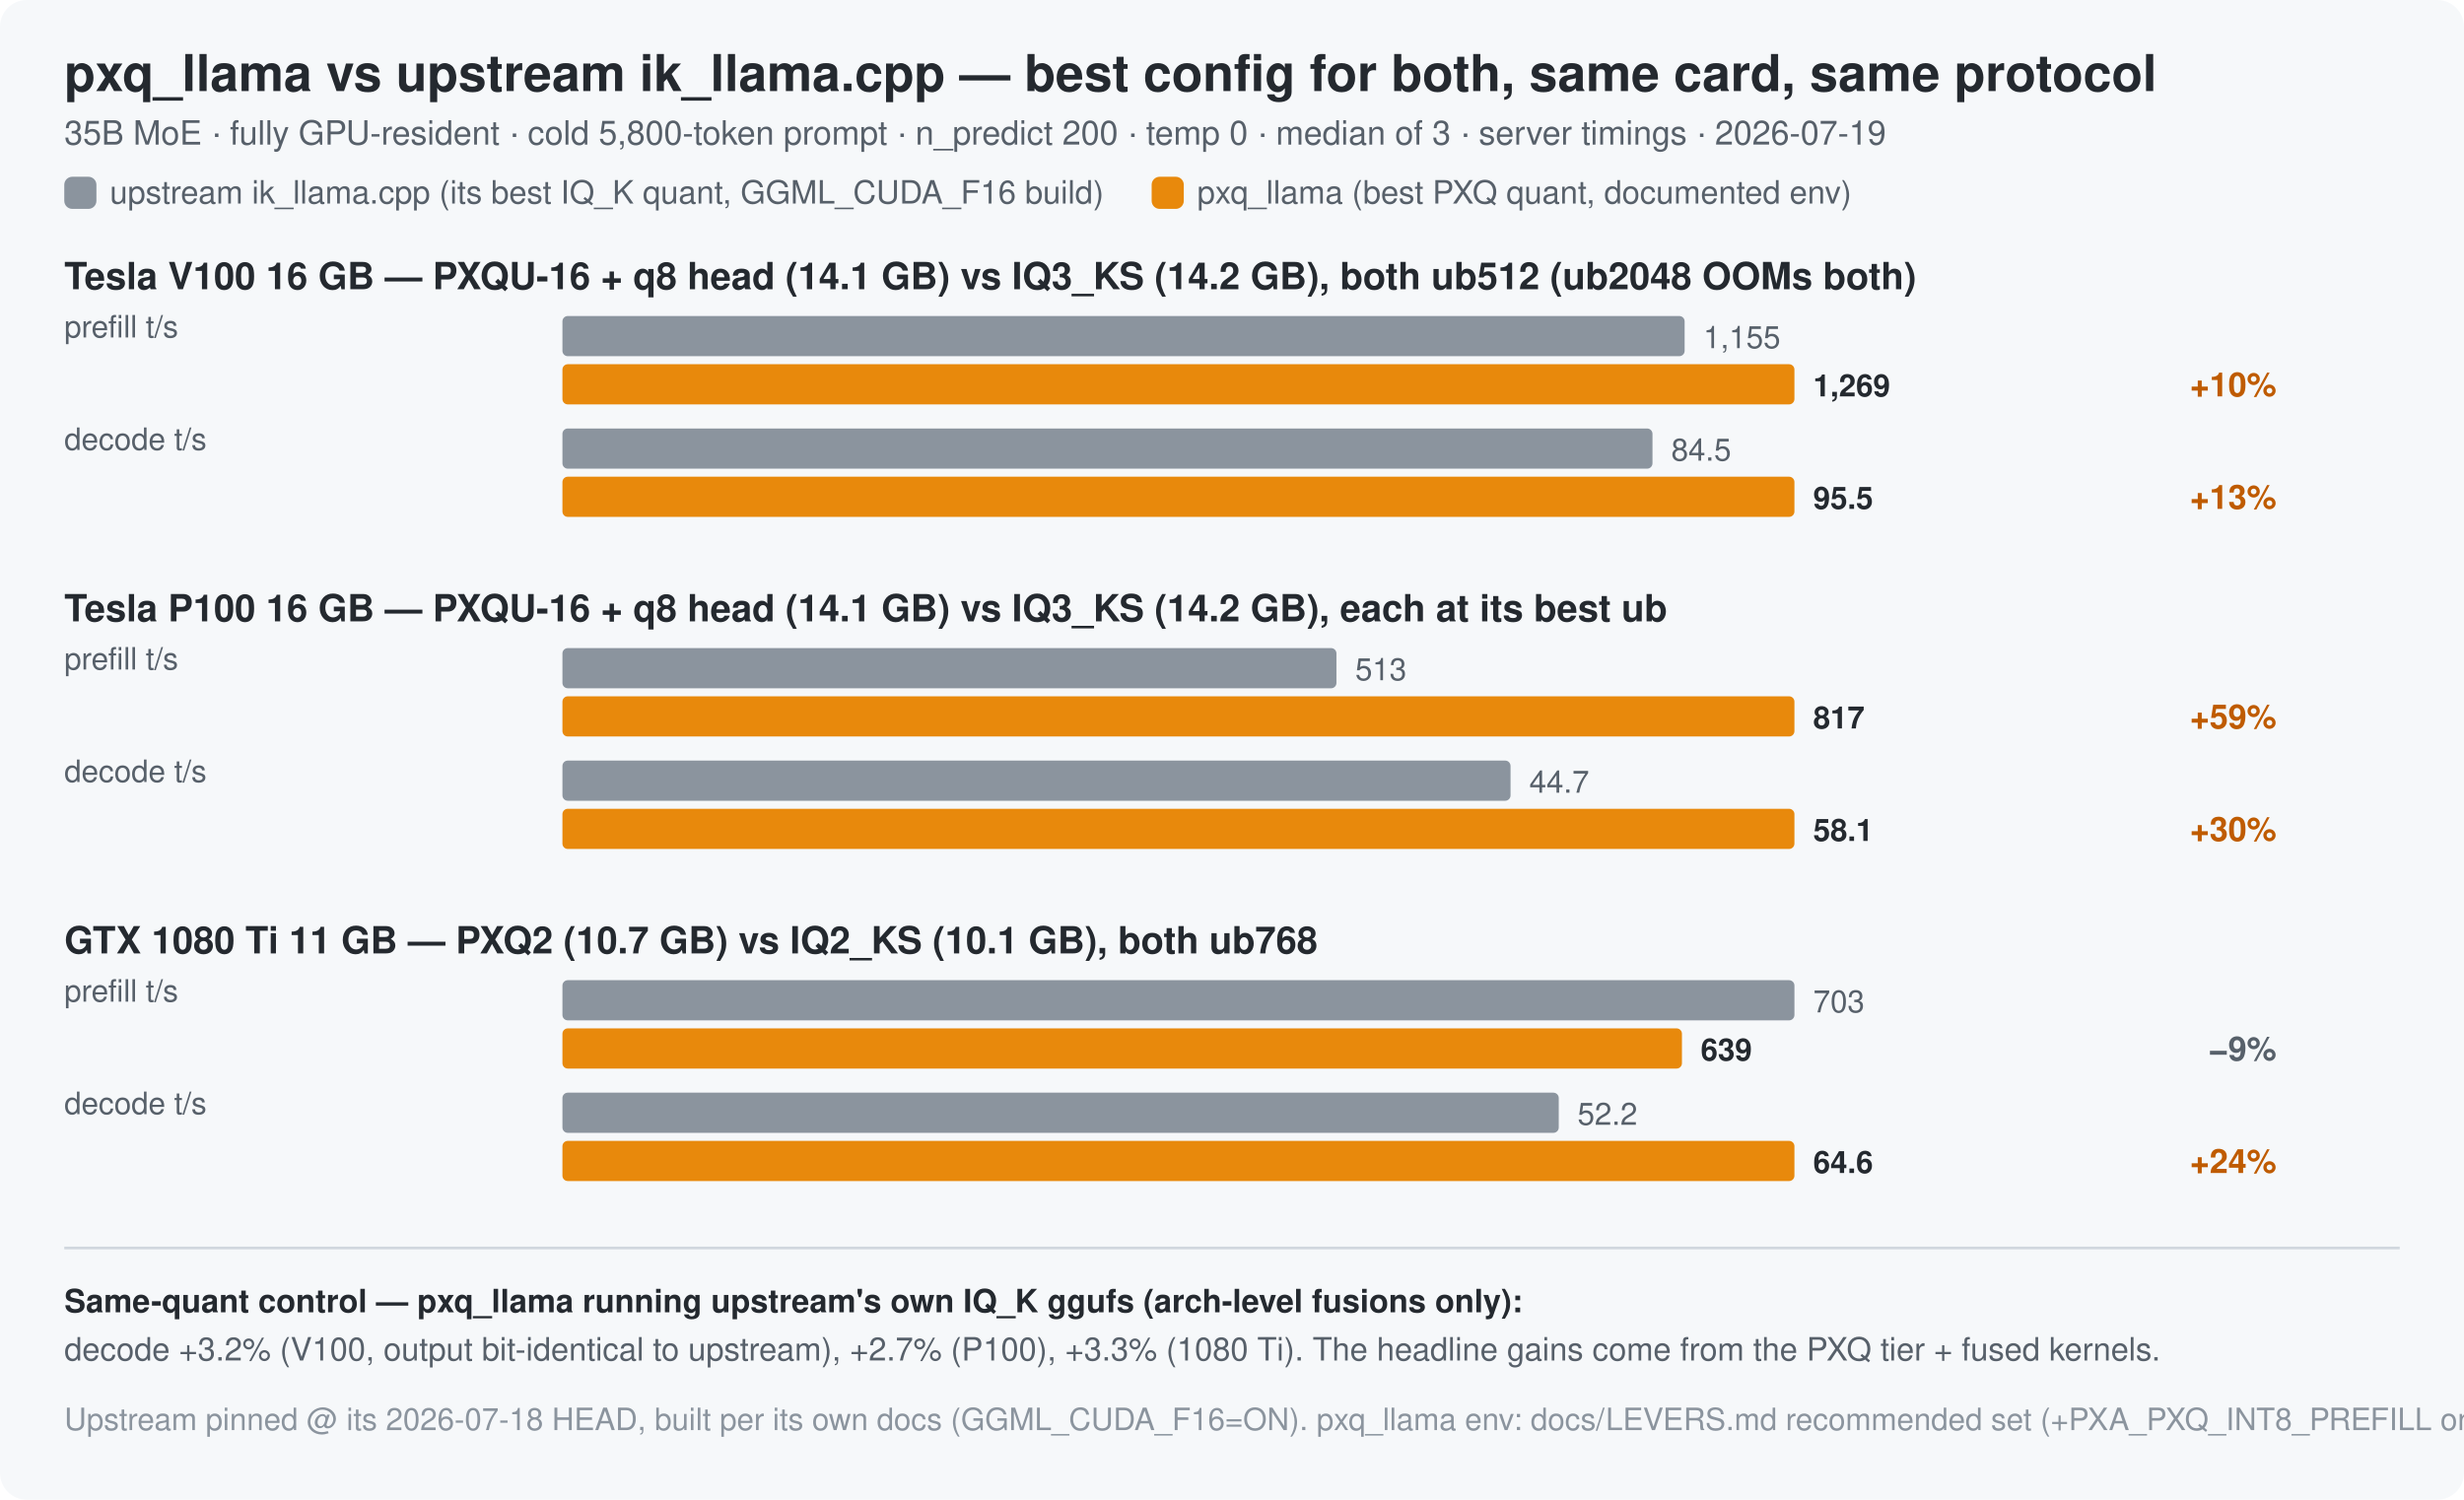
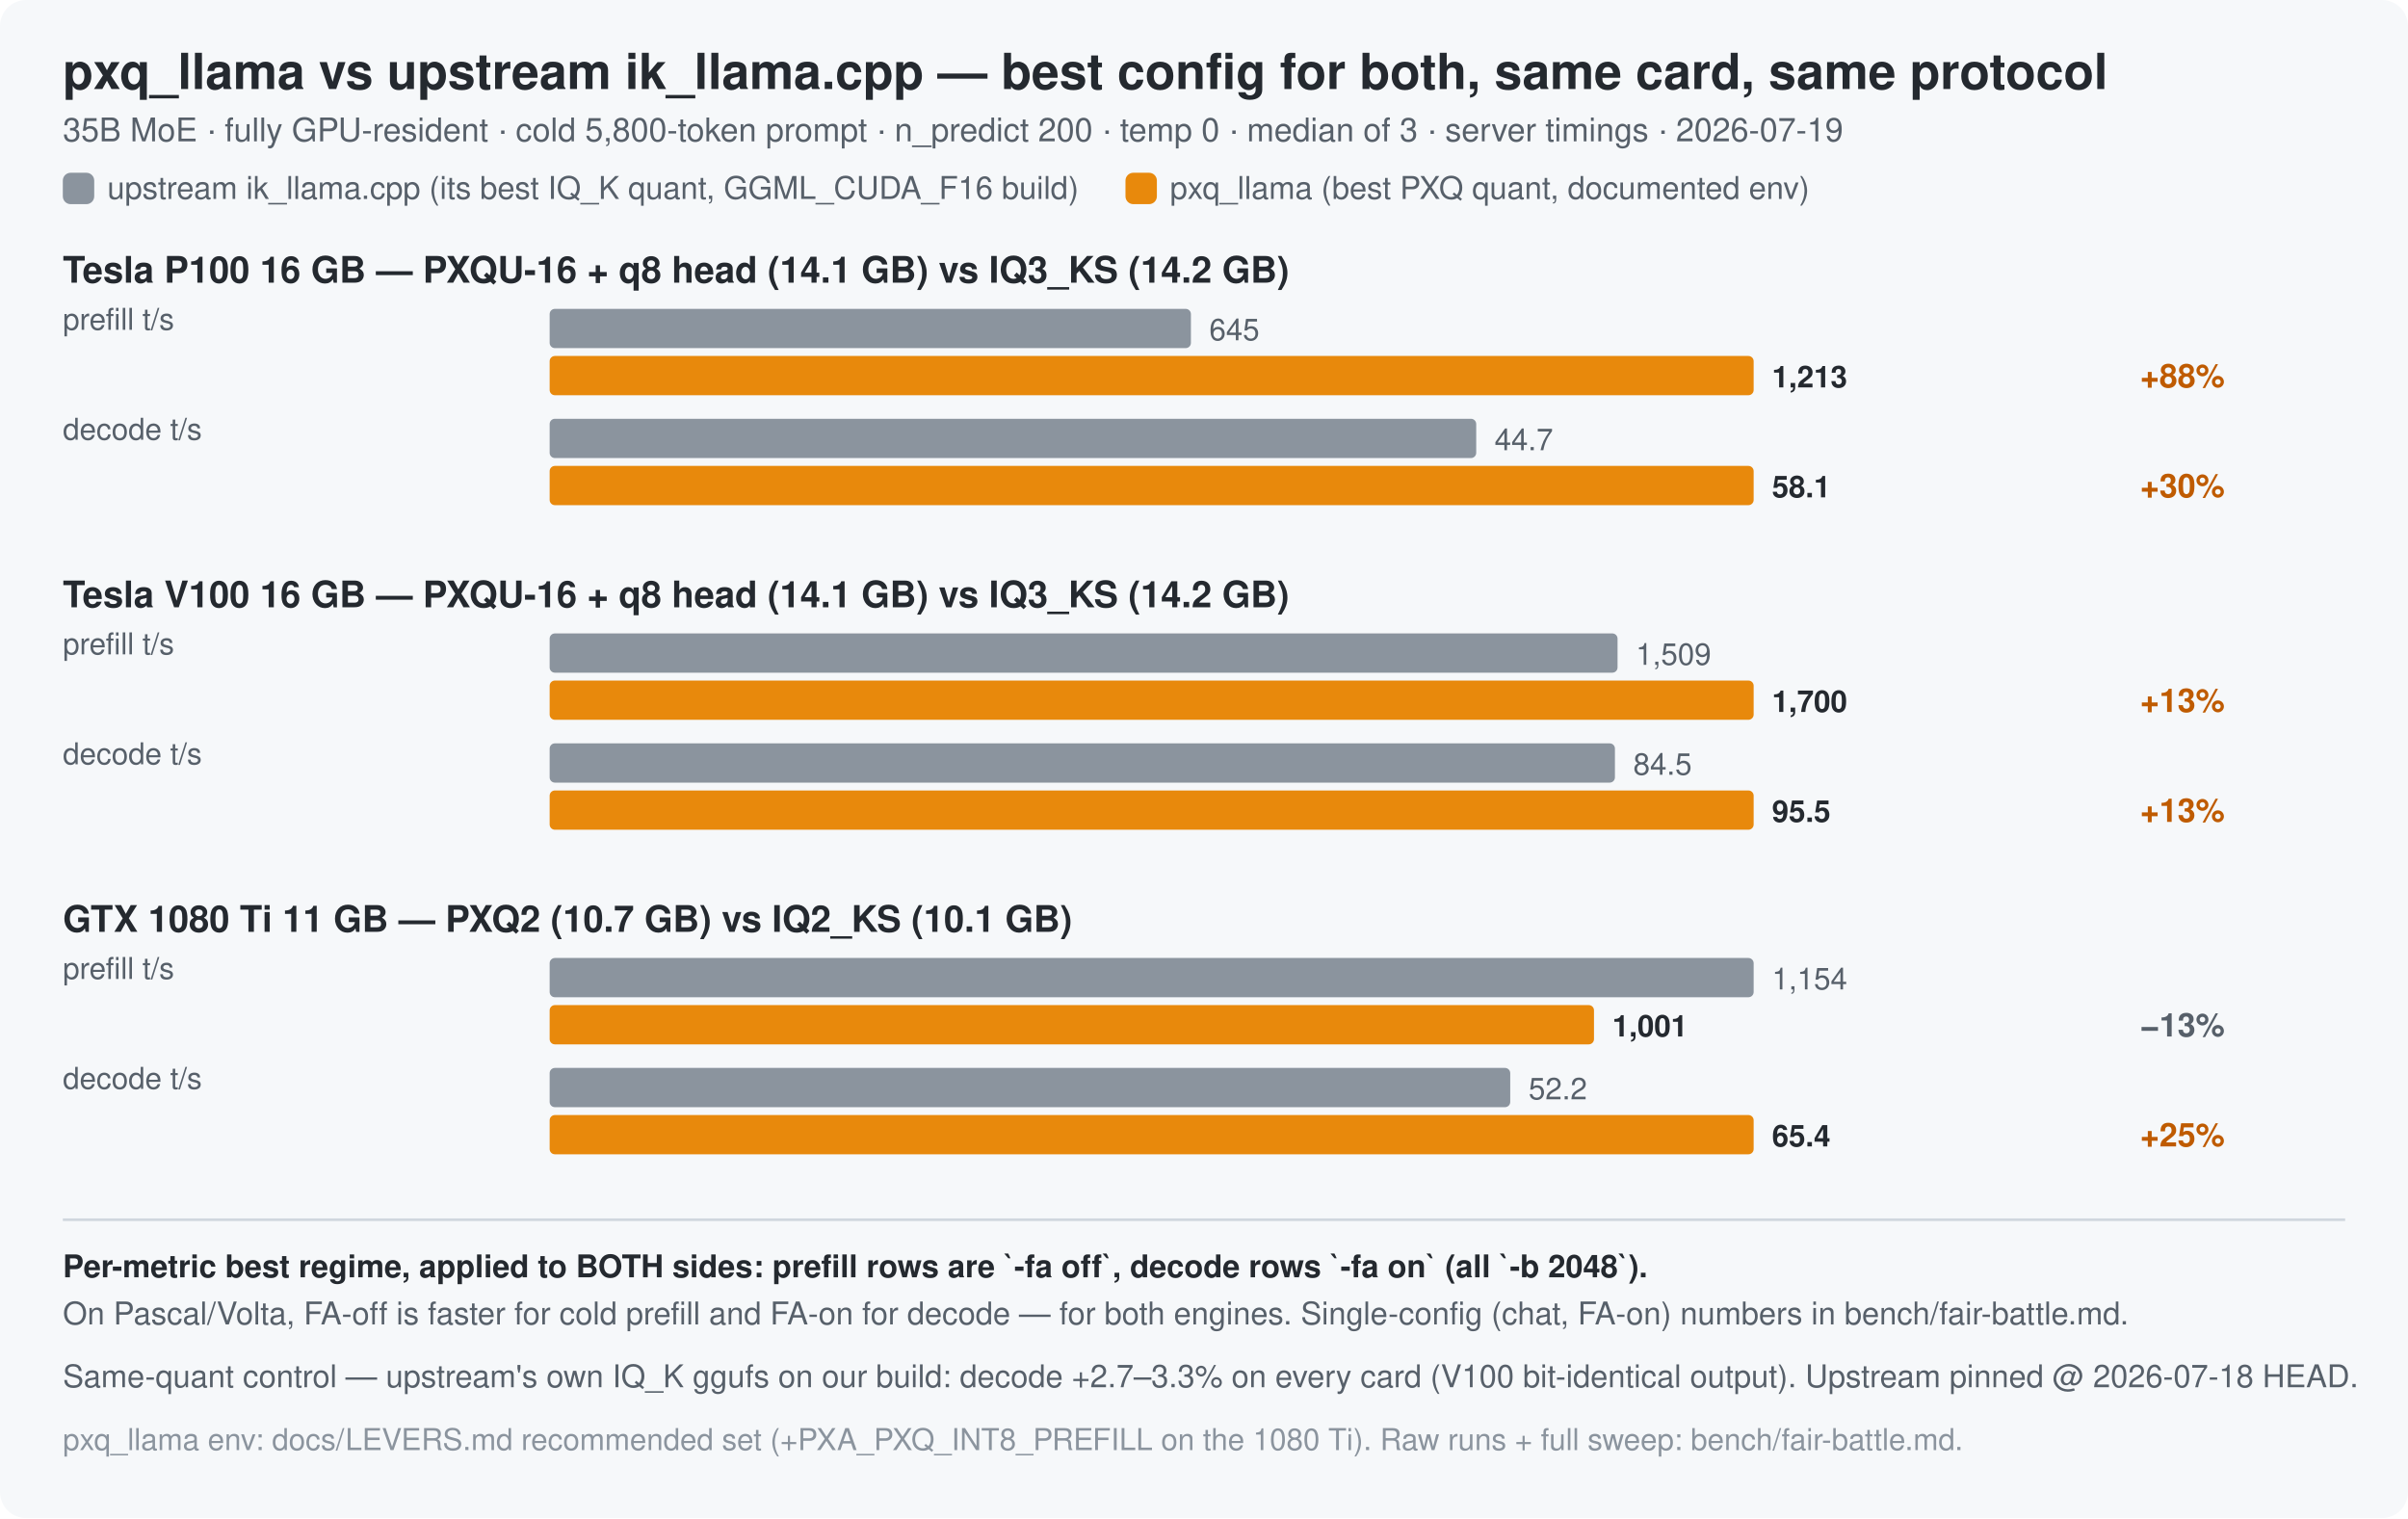
- <svg xmlns="http://www.w3.org/2000/svg" width="920" height="560" viewBox="0 0 920 560" font-family="-apple-system,'Segoe UI',Helvetica,Arial,sans-serif">
-   <rect x="0" y="0" width="920" height="560" rx="10" fill="#f6f8fa" />
+ <svg xmlns="http://www.w3.org/2000/svg" width="920" height="580" viewBox="0 0 920 580" font-family="-apple-system,'Segoe UI',Helvetica,Arial,sans-serif">
+   <rect x="0" y="0" width="920" height="580" rx="10" fill="#f6f8fa" />
  <text x="24" y="34" font-size="19" font-weight="700" fill="#24292f">pxq_llama vs upstream ik_llama.cpp — best config for both, same card, same protocol</text>
  <text x="24" y="54" font-size="12.5" fill="#57606a">35B MoE · fully GPU-resident · cold 5,800-token prompt · n_predict 200 · temp 0 · median of 3 · server timings · 2026-07-19</text>
  <rect x="24" y="66" width="12" height="12" rx="3" fill="#8b949e" />
  <text x="41" y="76" font-size="12" fill="#57606a">upstream ik_llama.cpp (its best IQ_K quant, GGML_CUDA_F16 build)</text>
  <rect x="430" y="66" width="12" height="12" rx="3" fill="#E8890C" />
  <text x="447" y="76" font-size="12" fill="#57606a">pxq_llama (best PXQ quant, documented env)</text>
-   <text x="24" y="108" font-size="14" font-weight="700" fill="#24292f">Tesla V100 16 GB — PXQU-16 + q8 head (14.1 GB) vs IQ3_KS (14.2 GB), both ub512 (ub2048 OOMs both)</text>
+   <text x="24" y="108" font-size="14" font-weight="700" fill="#24292f">Tesla P100 16 GB — PXQU-16 + q8 head (14.1 GB) vs IQ3_KS (14.2 GB)</text>
  <text x="24" y="126" font-size="11.5" fill="#57606a">prefill t/s</text>
-   <rect x="210" y="118" width="419" height="15" rx="2" fill="#8b949e" />
-   <text x="636" y="130" font-size="11.5" fill="#57606a">1,155</text>
+   <rect x="210" y="118" width="245" height="15" rx="2" fill="#8b949e" />
+   <text x="462" y="130" font-size="11.5" fill="#57606a">645</text>
  <rect x="210" y="136" width="460" height="15" rx="2" fill="#E8890C" />
-   <text x="677" y="148" font-size="11.5" font-weight="700" fill="#24292f">1,269</text>
-   <text x="850" y="148" font-size="12.5" font-weight="700" fill="#bf5b00" text-anchor="end">+10%</text>
+   <text x="677" y="148" font-size="11.5" font-weight="700" fill="#24292f">1,213</text>
+   <text x="850" y="148" font-size="12.5" font-weight="700" fill="#bf5b00" text-anchor="end">+88%</text>
  <text x="24" y="168" font-size="11.5" fill="#57606a">decode t/s</text>
-   <rect x="210" y="160" width="407" height="15" rx="2" fill="#8b949e" />
-   <text x="624" y="172" font-size="11.5" fill="#57606a">84.5</text>
+   <rect x="210" y="160" width="354" height="15" rx="2" fill="#8b949e" />
+   <text x="571" y="172" font-size="11.5" fill="#57606a">44.7</text>
  <rect x="210" y="178" width="460" height="15" rx="2" fill="#E8890C" />
-   <text x="677" y="190" font-size="11.5" font-weight="700" fill="#24292f">95.5</text>
-   <text x="850" y="190" font-size="12.5" font-weight="700" fill="#bf5b00" text-anchor="end">+13%</text>
-   <text x="24" y="232" font-size="14" font-weight="700" fill="#24292f">Tesla P100 16 GB — PXQU-16 + q8 head (14.1 GB) vs IQ3_KS (14.2 GB), each at its best ub</text>
+   <text x="677" y="190" font-size="11.5" font-weight="700" fill="#24292f">58.1</text>
+   <text x="850" y="190" font-size="12.5" font-weight="700" fill="#bf5b00" text-anchor="end">+30%</text>
+   <text x="24" y="232" font-size="14" font-weight="700" fill="#24292f">Tesla V100 16 GB — PXQU-16 + q8 head (14.1 GB) vs IQ3_KS (14.2 GB)</text>
  <text x="24" y="250" font-size="11.5" fill="#57606a">prefill t/s</text>
-   <rect x="210" y="242" width="289" height="15" rx="2" fill="#8b949e" />
-   <text x="506" y="254" font-size="11.5" fill="#57606a">513</text>
+   <rect x="210" y="242" width="408" height="15" rx="2" fill="#8b949e" />
+   <text x="625" y="254" font-size="11.5" fill="#57606a">1,509</text>
  <rect x="210" y="260" width="460" height="15" rx="2" fill="#E8890C" />
-   <text x="677" y="272" font-size="11.5" font-weight="700" fill="#24292f">817</text>
-   <text x="850" y="272" font-size="12.5" font-weight="700" fill="#bf5b00" text-anchor="end">+59%</text>
+   <text x="677" y="272" font-size="11.5" font-weight="700" fill="#24292f">1,700</text>
+   <text x="850" y="272" font-size="12.5" font-weight="700" fill="#bf5b00" text-anchor="end">+13%</text>
  <text x="24" y="292" font-size="11.5" fill="#57606a">decode t/s</text>
-   <rect x="210" y="284" width="354" height="15" rx="2" fill="#8b949e" />
-   <text x="571" y="296" font-size="11.5" fill="#57606a">44.7</text>
+   <rect x="210" y="284" width="407" height="15" rx="2" fill="#8b949e" />
+   <text x="624" y="296" font-size="11.5" fill="#57606a">84.5</text>
  <rect x="210" y="302" width="460" height="15" rx="2" fill="#E8890C" />
-   <text x="677" y="314" font-size="11.5" font-weight="700" fill="#24292f">58.1</text>
-   <text x="850" y="314" font-size="12.5" font-weight="700" fill="#bf5b00" text-anchor="end">+30%</text>
-   <text x="24" y="356" font-size="14" font-weight="700" fill="#24292f">GTX 1080 Ti 11 GB — PXQ2 (10.7 GB) vs IQ2_KS (10.1 GB), both ub768</text>
+   <text x="677" y="314" font-size="11.5" font-weight="700" fill="#24292f">95.5</text>
+   <text x="850" y="314" font-size="12.5" font-weight="700" fill="#bf5b00" text-anchor="end">+13%</text>
+   <text x="24" y="356" font-size="14" font-weight="700" fill="#24292f">GTX 1080 Ti 11 GB — PXQ2 (10.7 GB) vs IQ2_KS (10.1 GB)</text>
  <text x="24" y="374" font-size="11.5" fill="#57606a">prefill t/s</text>
  <rect x="210" y="366" width="460" height="15" rx="2" fill="#8b949e" />
-   <text x="677" y="378" font-size="11.5" fill="#57606a">703</text>
-   <rect x="210" y="384" width="418" height="15" rx="2" fill="#E8890C" />
-   <text x="635" y="396" font-size="11.5" font-weight="700" fill="#24292f">639</text>
-   <text x="850" y="396" font-size="12.5" font-weight="700" fill="#57606a" text-anchor="end">−9%</text>
+   <text x="677" y="378" font-size="11.5" fill="#57606a">1,154</text>
+   <rect x="210" y="384" width="399" height="15" rx="2" fill="#E8890C" />
+   <text x="616" y="396" font-size="11.5" font-weight="700" fill="#24292f">1,001</text>
+   <text x="850" y="396" font-size="12.5" font-weight="700" fill="#57606a" text-anchor="end">−13%</text>
  <text x="24" y="416" font-size="11.5" fill="#57606a">decode t/s</text>
-   <rect x="210" y="408" width="372" height="15" rx="2" fill="#8b949e" />
-   <text x="589" y="420" font-size="11.5" fill="#57606a">52.2</text>
+   <rect x="210" y="408" width="367" height="15" rx="2" fill="#8b949e" />
+   <text x="584" y="420" font-size="11.5" fill="#57606a">52.2</text>
  <rect x="210" y="426" width="460" height="15" rx="2" fill="#E8890C" />
-   <text x="677" y="438" font-size="11.5" font-weight="700" fill="#24292f">64.6</text>
-   <text x="850" y="438" font-size="12.5" font-weight="700" fill="#bf5b00" text-anchor="end">+24%</text>
+   <text x="677" y="438" font-size="11.5" font-weight="700" fill="#24292f">65.4</text>
+   <text x="850" y="438" font-size="12.5" font-weight="700" fill="#bf5b00" text-anchor="end">+25%</text>
  <line x1="24" y1="466" x2="896" y2="466" stroke="#d0d7de" stroke-width="1" />
-   <text x="24" y="490" font-size="12" fill="#24292f" font-weight="600">Same-quant control — pxq_llama running upstream's own IQ_K ggufs (arch-level fusions only):</text>
-   <text x="24" y="508" font-size="12" fill="#57606a">decode +3.2% (V100, output bit-identical to upstream), +2.7% (P100), +3.3% (1080 Ti). The headline gains come from the PXQ tier + fused kernels.</text>
-   <text x="24" y="534" font-size="11.5" fill="#8b949e">Upstream pinned @ its 2026-07-18 HEAD, built per its own docs (GGML_CUDA_F16=ON). pxq_llama env: docs/LEVERS.md recommended set (+PXA_PXQ_INT8_PREFILL on the 1080 Ti). Raw runs in bench/.</text>
+   <text x="24" y="488" font-size="12" fill="#24292f" font-weight="600">Per-metric best regime, applied to BOTH sides: prefill rows are `-fa off`, decode rows `-fa on` (all `-b 2048`).</text>
+   <text x="24" y="506" font-size="12" fill="#57606a">On Pascal/Volta, FA-off is faster for cold prefill and FA-on for decode — for both engines. Single-config (chat, FA-on) numbers in bench/fair-battle.md.</text>
+   <text x="24" y="530" font-size="12" fill="#57606a">Same-quant control — upstream's own IQ_K ggufs on our build: decode +2.7–3.3% on every card (V100 bit-identical output). Upstream pinned @ 2026-07-18 HEAD.</text>
+   <text x="24" y="554" font-size="11.5" fill="#8b949e">pxq_llama env: docs/LEVERS.md recommended set (+PXA_PXQ_INT8_PREFILL on the 1080 Ti). Raw runs + full sweep: bench/fair-battle.md.</text>
</svg>
